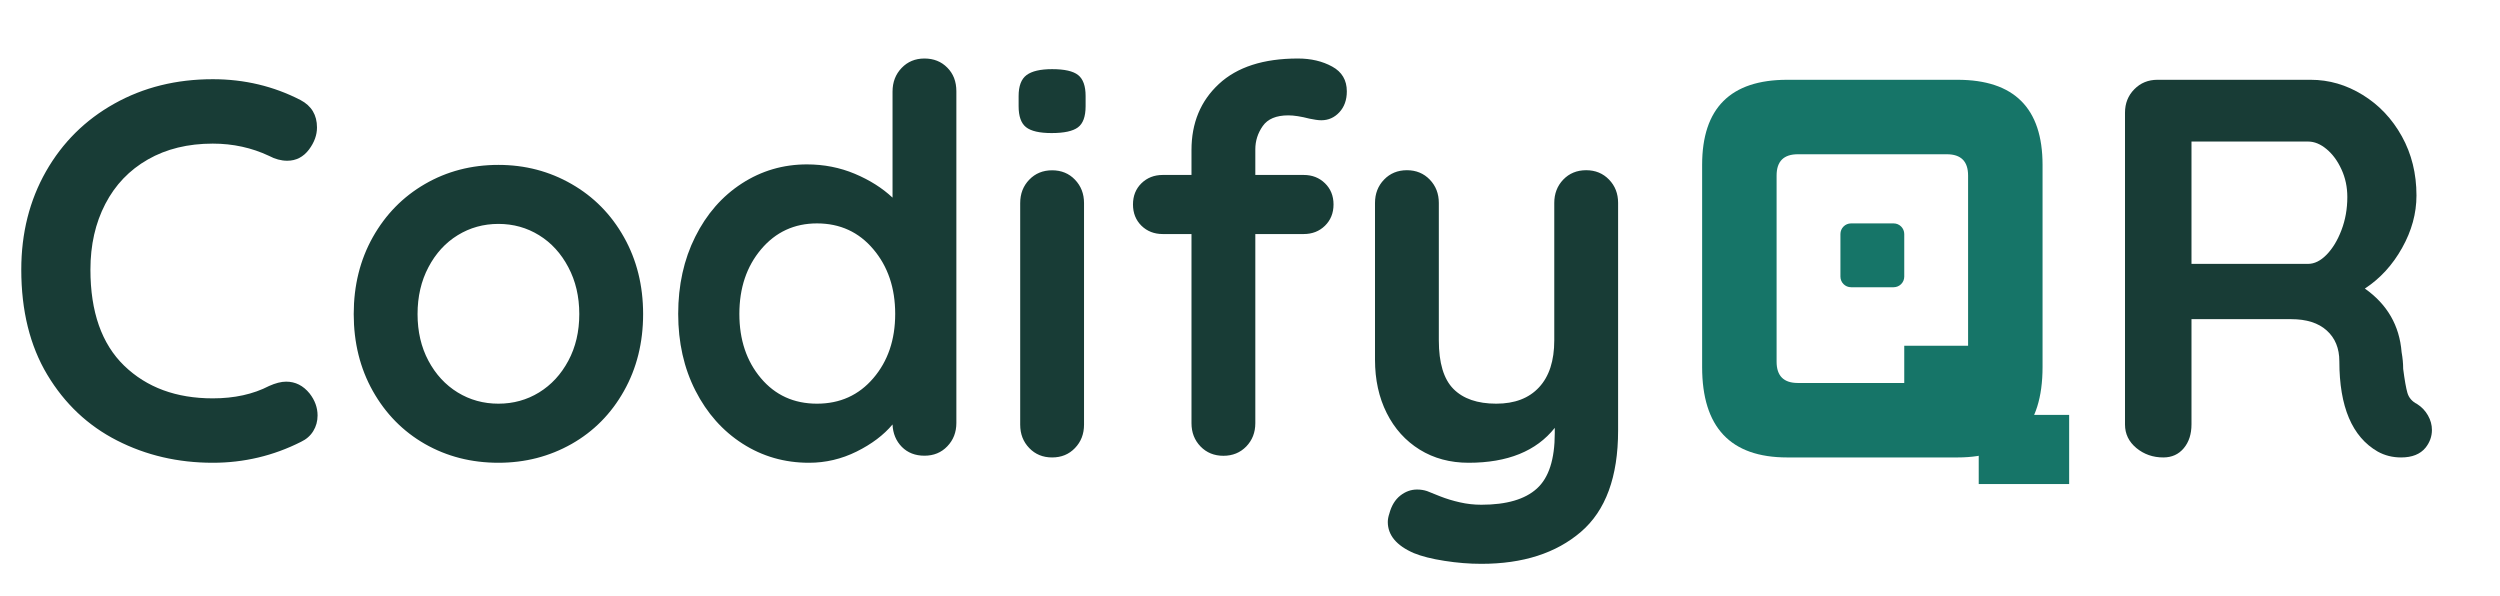
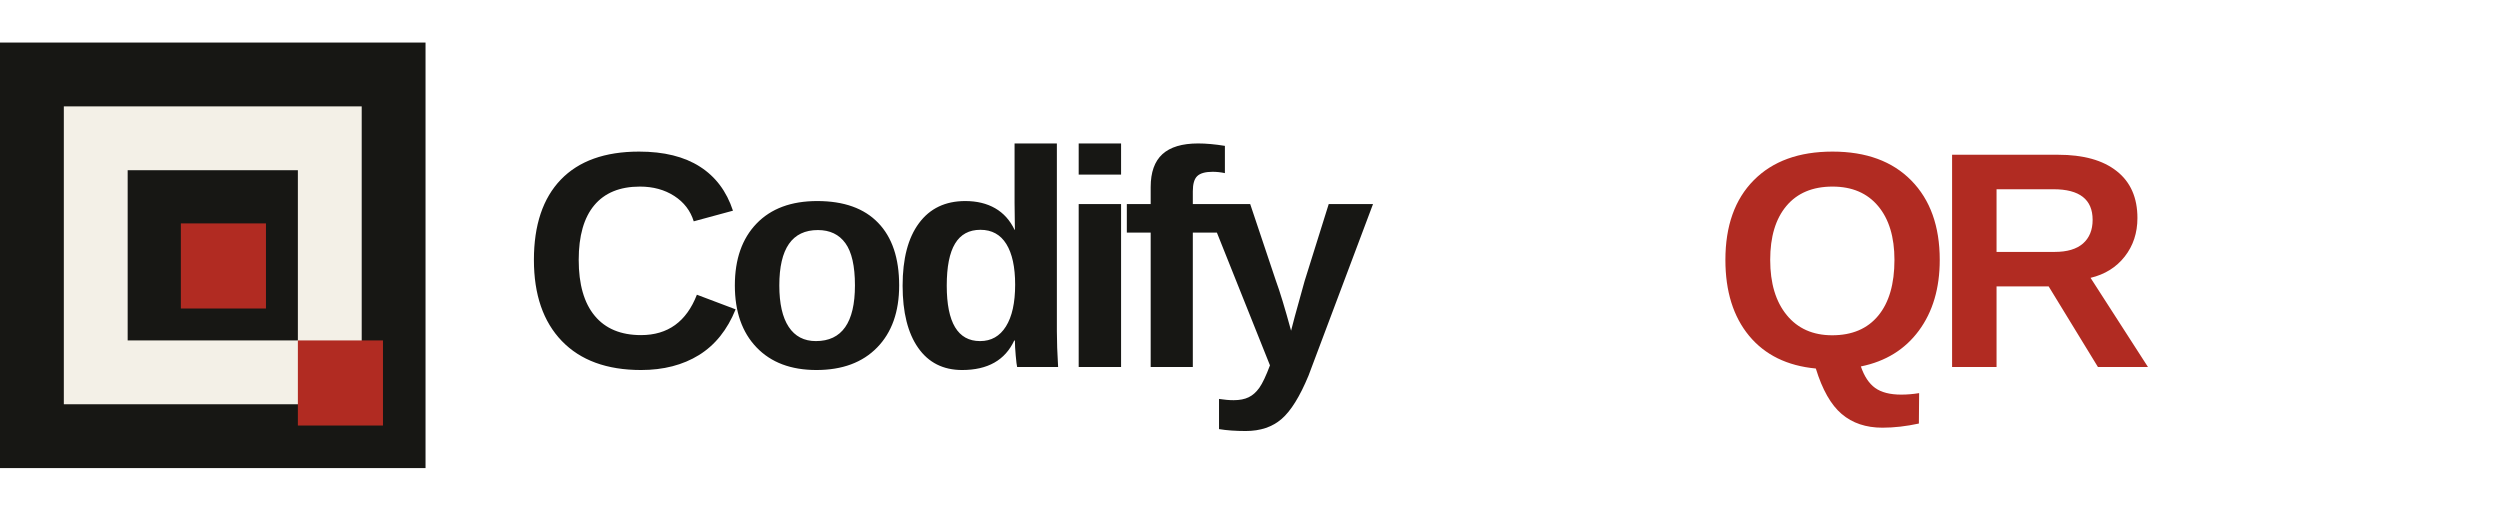
- <svg xmlns="http://www.w3.org/2000/svg" width="470" height="112" viewBox="0 0 470 112" role="img" aria-labelledby="title description">
-   <path fill="#183C36" d="M56.5 18.812 C58.562 19.898 59.594 21.617 59.594 23.969 C59.594 25.387 59.094 26.766 58.094 28.109 C57.031 29.516 55.664 30.219 54 30.219 C52.863 30.219 51.727 29.918 50.594 29.312 C47.332 27.773 43.801 27 40 27 C35.332 27 31.266 27.996 27.797 29.984 C24.328 31.965 21.66 34.75 19.797 38.344 C17.93 41.938 17 46.055 17 50.688 C17 58.625 19.113 64.648 23.344 68.75 C27.582 72.844 33.133 74.891 40 74.891 C44.062 74.891 47.594 74.117 50.594 72.562 C51.801 72.023 52.867 71.75 53.797 71.75 C55.535 71.75 57.004 72.492 58.203 73.969 C59.203 75.25 59.703 76.633 59.703 78.109 C59.703 79.195 59.43 80.172 58.891 81.047 C58.359 81.914 57.594 82.586 56.594 83.062 C51.395 85.688 45.863 87 40 87 C33.469 87 27.469 85.605 22 82.812 C16.531 80.023 12.16 75.902 8.891 70.453 C5.629 65.008 4 58.418 4 50.688 C4 43.836 5.547 37.684 8.641 32.234 C11.742 26.789 16.031 22.539 21.5 19.484 C26.969 16.422 33.133 14.891 40 14.891 C45.938 14.891 51.438 16.199 56.5 18.812 Z M120.906 59.047 C120.906 64.422 119.703 69.246 117.297 73.516 C114.898 77.789 111.617 81.105 107.453 83.469 C103.285 85.824 98.703 87 93.703 87 C88.629 87 84.023 85.824 79.891 83.469 C75.766 81.105 72.5 77.789 70.094 73.516 C67.695 69.246 66.5 64.422 66.5 59.047 C66.5 53.672 67.695 48.852 70.094 44.578 C72.5 40.309 75.766 36.98 79.891 34.594 C84.023 32.199 88.629 31 93.703 31 C98.703 31 103.285 32.199 107.453 34.594 C111.617 36.98 114.898 40.309 117.297 44.578 C119.703 48.852 120.906 53.672 120.906 59.047 Z M108.906 59.047 C108.906 55.758 108.219 52.82 106.844 50.234 C105.477 47.641 103.645 45.637 101.344 44.219 C99.051 42.805 96.504 42.094 93.703 42.094 C90.898 42.094 88.348 42.805 86.047 44.219 C83.742 45.637 81.91 47.641 80.547 50.234 C79.18 52.82 78.5 55.758 78.5 59.047 C78.5 62.34 79.18 65.266 80.547 67.828 C81.91 70.383 83.742 72.367 86.047 73.781 C88.348 75.188 90.898 75.891 93.703 75.891 C96.504 75.891 99.051 75.188 101.344 73.781 C103.645 72.367 105.477 70.383 106.844 67.828 C108.219 65.266 108.906 62.34 108.906 59.047 Z M173.797 11 C175.535 11 176.969 11.574 178.094 12.719 C179.227 13.855 179.797 15.336 179.797 17.156 L179.797 79.516 C179.797 81.266 179.227 82.73 178.094 83.906 C176.969 85.086 175.535 85.672 173.797 85.672 C172.066 85.672 170.648 85.121 169.547 84.016 C168.453 82.902 167.867 81.496 167.797 79.797 C166.129 81.789 163.879 83.484 161.047 84.891 C158.211 86.297 155.227 87 152.094 87 C147.5 87 143.332 85.805 139.594 83.406 C135.863 81.012 132.914 77.695 130.75 73.453 C128.582 69.203 127.5 64.391 127.5 59.016 C127.5 53.621 128.566 48.789 130.703 44.516 C132.836 40.234 135.754 36.898 139.453 34.5 C143.148 32.105 147.234 30.906 151.703 30.906 C154.898 30.906 157.898 31.496 160.703 32.672 C163.504 33.852 165.867 35.344 167.797 37.156 L167.797 17.219 C167.797 15.449 168.363 13.969 169.5 12.781 C170.633 11.594 172.066 11 173.797 11 Z M153.594 75.891 C157.926 75.891 161.457 74.293 164.188 71.094 C166.926 67.898 168.297 63.871 168.297 59.016 C168.297 54.141 166.926 50.09 164.188 46.859 C161.457 43.621 157.926 42 153.594 42 C149.332 42 145.832 43.621 143.094 46.859 C140.363 50.09 139 54.141 139 59.016 C139 63.871 140.348 67.898 143.047 71.094 C145.742 74.293 149.258 75.891 153.594 75.891 Z M203.797 79.844 C203.797 81.594 203.227 83.059 202.094 84.234 C200.969 85.414 199.535 86 197.797 86 C196.066 86 194.633 85.414 193.5 84.234 C192.363 83.059 191.797 81.594 191.797 79.844 L191.797 38.172 C191.797 36.422 192.363 34.961 193.5 33.781 C194.633 32.605 196.066 32.016 197.797 32.016 C199.535 32.016 200.969 32.605 202.094 33.781 C203.227 34.961 203.797 36.422 203.797 38.172 Z M197.703 25.016 C195.43 25.016 193.828 24.648 192.891 23.906 C191.961 23.168 191.5 21.855 191.5 19.969 L191.5 18.047 C191.5 16.164 192 14.852 193 14.109 C194 13.371 195.598 13 197.797 13 C200.129 13 201.758 13.371 202.688 14.109 C203.625 14.852 204.094 16.164 204.094 18.047 L204.094 19.969 C204.094 21.918 203.609 23.246 202.641 23.953 C201.68 24.664 200.035 25.016 197.703 25.016 Z M242.203 21.688 C239.93 21.688 238.328 22.359 237.391 23.703 C236.461 25.039 236 26.492 236 28.062 L236 32.891 L245.094 32.891 C246.695 32.891 248.031 33.414 249.094 34.453 C250.164 35.496 250.703 36.824 250.703 38.438 C250.703 40.055 250.164 41.387 249.094 42.438 C248.031 43.48 246.695 44 245.094 44 L236 44 L236 79.562 C236 81.305 235.43 82.762 234.297 83.938 C233.16 85.105 231.727 85.688 230 85.688 C228.27 85.688 226.836 85.105 225.703 83.938 C224.566 82.762 224 81.305 224 79.562 L224 44 L218.594 44 C217 44 215.664 43.48 214.594 42.438 C213.531 41.387 213 40.055 213 38.438 C213 36.824 213.531 35.496 214.594 34.453 C215.664 33.414 217 32.891 218.594 32.891 L224 32.891 L224 28.203 C224 23.121 225.711 18.984 229.141 15.797 C232.578 12.602 237.531 11 244 11 C246.469 11 248.617 11.508 250.453 12.516 C252.285 13.516 253.203 15.07 253.203 17.172 C253.203 18.789 252.734 20.102 251.797 21.109 C250.867 22.109 249.738 22.609 248.406 22.609 C248.07 22.609 247.719 22.578 247.344 22.516 C246.977 22.445 246.598 22.375 246.203 22.312 C244.598 21.898 243.266 21.688 242.203 21.688 Z M298.203 32 C299.93 32 301.363 32.59 302.5 33.766 C303.633 34.934 304.203 36.391 304.203 38.141 L304.203 80.938 C304.203 89.656 301.867 96.008 297.203 100 C292.535 104 286.301 106 278.5 106 C276.227 106 273.91 105.812 271.547 105.438 C269.18 105.07 267.266 104.586 265.797 103.984 C262.535 102.566 260.906 100.613 260.906 98.125 C260.906 97.656 261.004 97.125 261.203 96.531 C261.598 95.062 262.281 93.941 263.25 93.172 C264.219 92.41 265.27 92.031 266.406 92.031 C267.07 92.031 267.703 92.129 268.297 92.328 C268.766 92.523 269.582 92.852 270.75 93.312 C271.914 93.77 273.148 94.145 274.453 94.438 C275.754 94.738 277.102 94.891 278.5 94.891 C283.227 94.891 286.707 93.875 288.938 91.844 C291.176 89.82 292.297 86.348 292.297 81.422 L292.297 80.438 C288.828 84.812 283.426 87 276.094 87 C272.633 87 269.57 86.176 266.906 84.531 C264.238 82.875 262.172 80.586 260.703 77.656 C259.234 74.73 258.5 71.387 258.5 67.625 L258.5 38.156 C258.5 36.406 259.066 34.945 260.203 33.766 C261.336 32.59 262.77 32 264.5 32 C266.227 32 267.66 32.59 268.797 33.766 C269.93 34.945 270.5 36.406 270.5 38.156 L270.5 63.984 C270.5 68.227 271.414 71.273 273.25 73.125 C275.082 74.969 277.766 75.891 281.297 75.891 C284.766 75.891 287.445 74.867 289.344 72.812 C291.25 70.762 292.203 67.82 292.203 63.984 L292.203 38.156 C292.203 36.406 292.766 34.945 293.891 33.766 C295.023 32.59 296.461 32 298.203 32 Z M311 86" />
-   <path fill="#167568" fill-rule="evenodd" d="M336 15h32q16 0 16 16v38q0 17-16 17h-32q-16 0-16-17V31q0-16 16-16ZM338 29q-4 0-4 4v35q0 4 4 4h28q4 0 4-4V33q0-4-4-4Z" />
-   <rect x="346" y="42" width="12" height="12" rx="2" fill="#167568" />
-   <path fill="#167568" d="M358 65h14v13h17v13h-17V78h-14z" />
-   <path fill="#183C36" d="M454.406 75.953 C455.27 76.496 455.953 77.211 456.453 78.094 C456.953 78.969 457.203 79.883 457.203 80.828 C457.203 82.047 456.801 83.164 456 84.172 C455 85.391 453.469 86 451.406 86 C449.801 86 448.332 85.633 447 84.891 C442.195 82.121 439.797 76.465 439.797 67.922 C439.797 65.484 439.008 63.559 437.438 62.141 C435.875 60.715 433.629 60 430.703 60 L412 60 L412 79.781 C412 81.617 411.516 83.109 410.547 84.266 C409.578 85.422 408.297 86 406.703 86 C404.766 86 403.078 85.414 401.641 84.234 C400.211 83.047 399.5 81.574 399.5 79.812 L399.5 21.188 C399.5 19.43 400.082 17.961 401.25 16.781 C402.414 15.594 403.863 15 405.594 15 L434.406 15 C437.863 15 441.125 15.949 444.188 17.844 C447.258 19.73 449.711 22.324 451.547 25.625 C453.379 28.93 454.297 32.637 454.297 36.75 C454.297 40.117 453.395 43.402 451.594 46.609 C449.801 49.82 447.469 52.367 444.594 54.25 C448.801 57.219 451.102 61.203 451.5 66.203 C451.695 67.289 451.797 68.336 451.797 69.344 C452.066 71.438 452.332 72.945 452.594 73.859 C452.863 74.777 453.469 75.477 454.406 75.953 Z M433.906 49.609 C435.102 49.609 436.266 49.039 437.391 47.891 C438.523 46.734 439.457 45.199 440.188 43.281 C440.926 41.355 441.297 39.277 441.297 37.047 C441.297 35.152 440.926 33.414 440.188 31.828 C439.457 30.234 438.523 28.969 437.391 28.031 C436.266 27.086 435.102 26.609 433.906 26.609 L412 26.609 L412 49.609 Z M461 86" />
+ <svg xmlns="http://www.w3.org/2000/svg" width="470" height="96" viewBox="0 0 470 96" role="img" aria-labelledby="title">
+   <rect x="0" y="8" width="80" height="80" fill="#171714" />
+   <path fill="#F3F0E7" fill-rule="evenodd" d="M12 20h56v56H12zm12 12v32h32V32z" />
+   <path fill="#B12B22" d="M34 42h16v16H34zM56 64h16v16H56z" />
+   <text x="98" y="69" fill="#171714" font-family="Arial, Helvetica, sans-serif" font-size="58" font-weight="800" letter-spacing="-4">Codify</text>
+   <text x="322" y="69" fill="#B12B22" font-family="Arial, Helvetica, sans-serif" font-size="58" font-weight="800" letter-spacing="-4">QR</text>
</svg>
